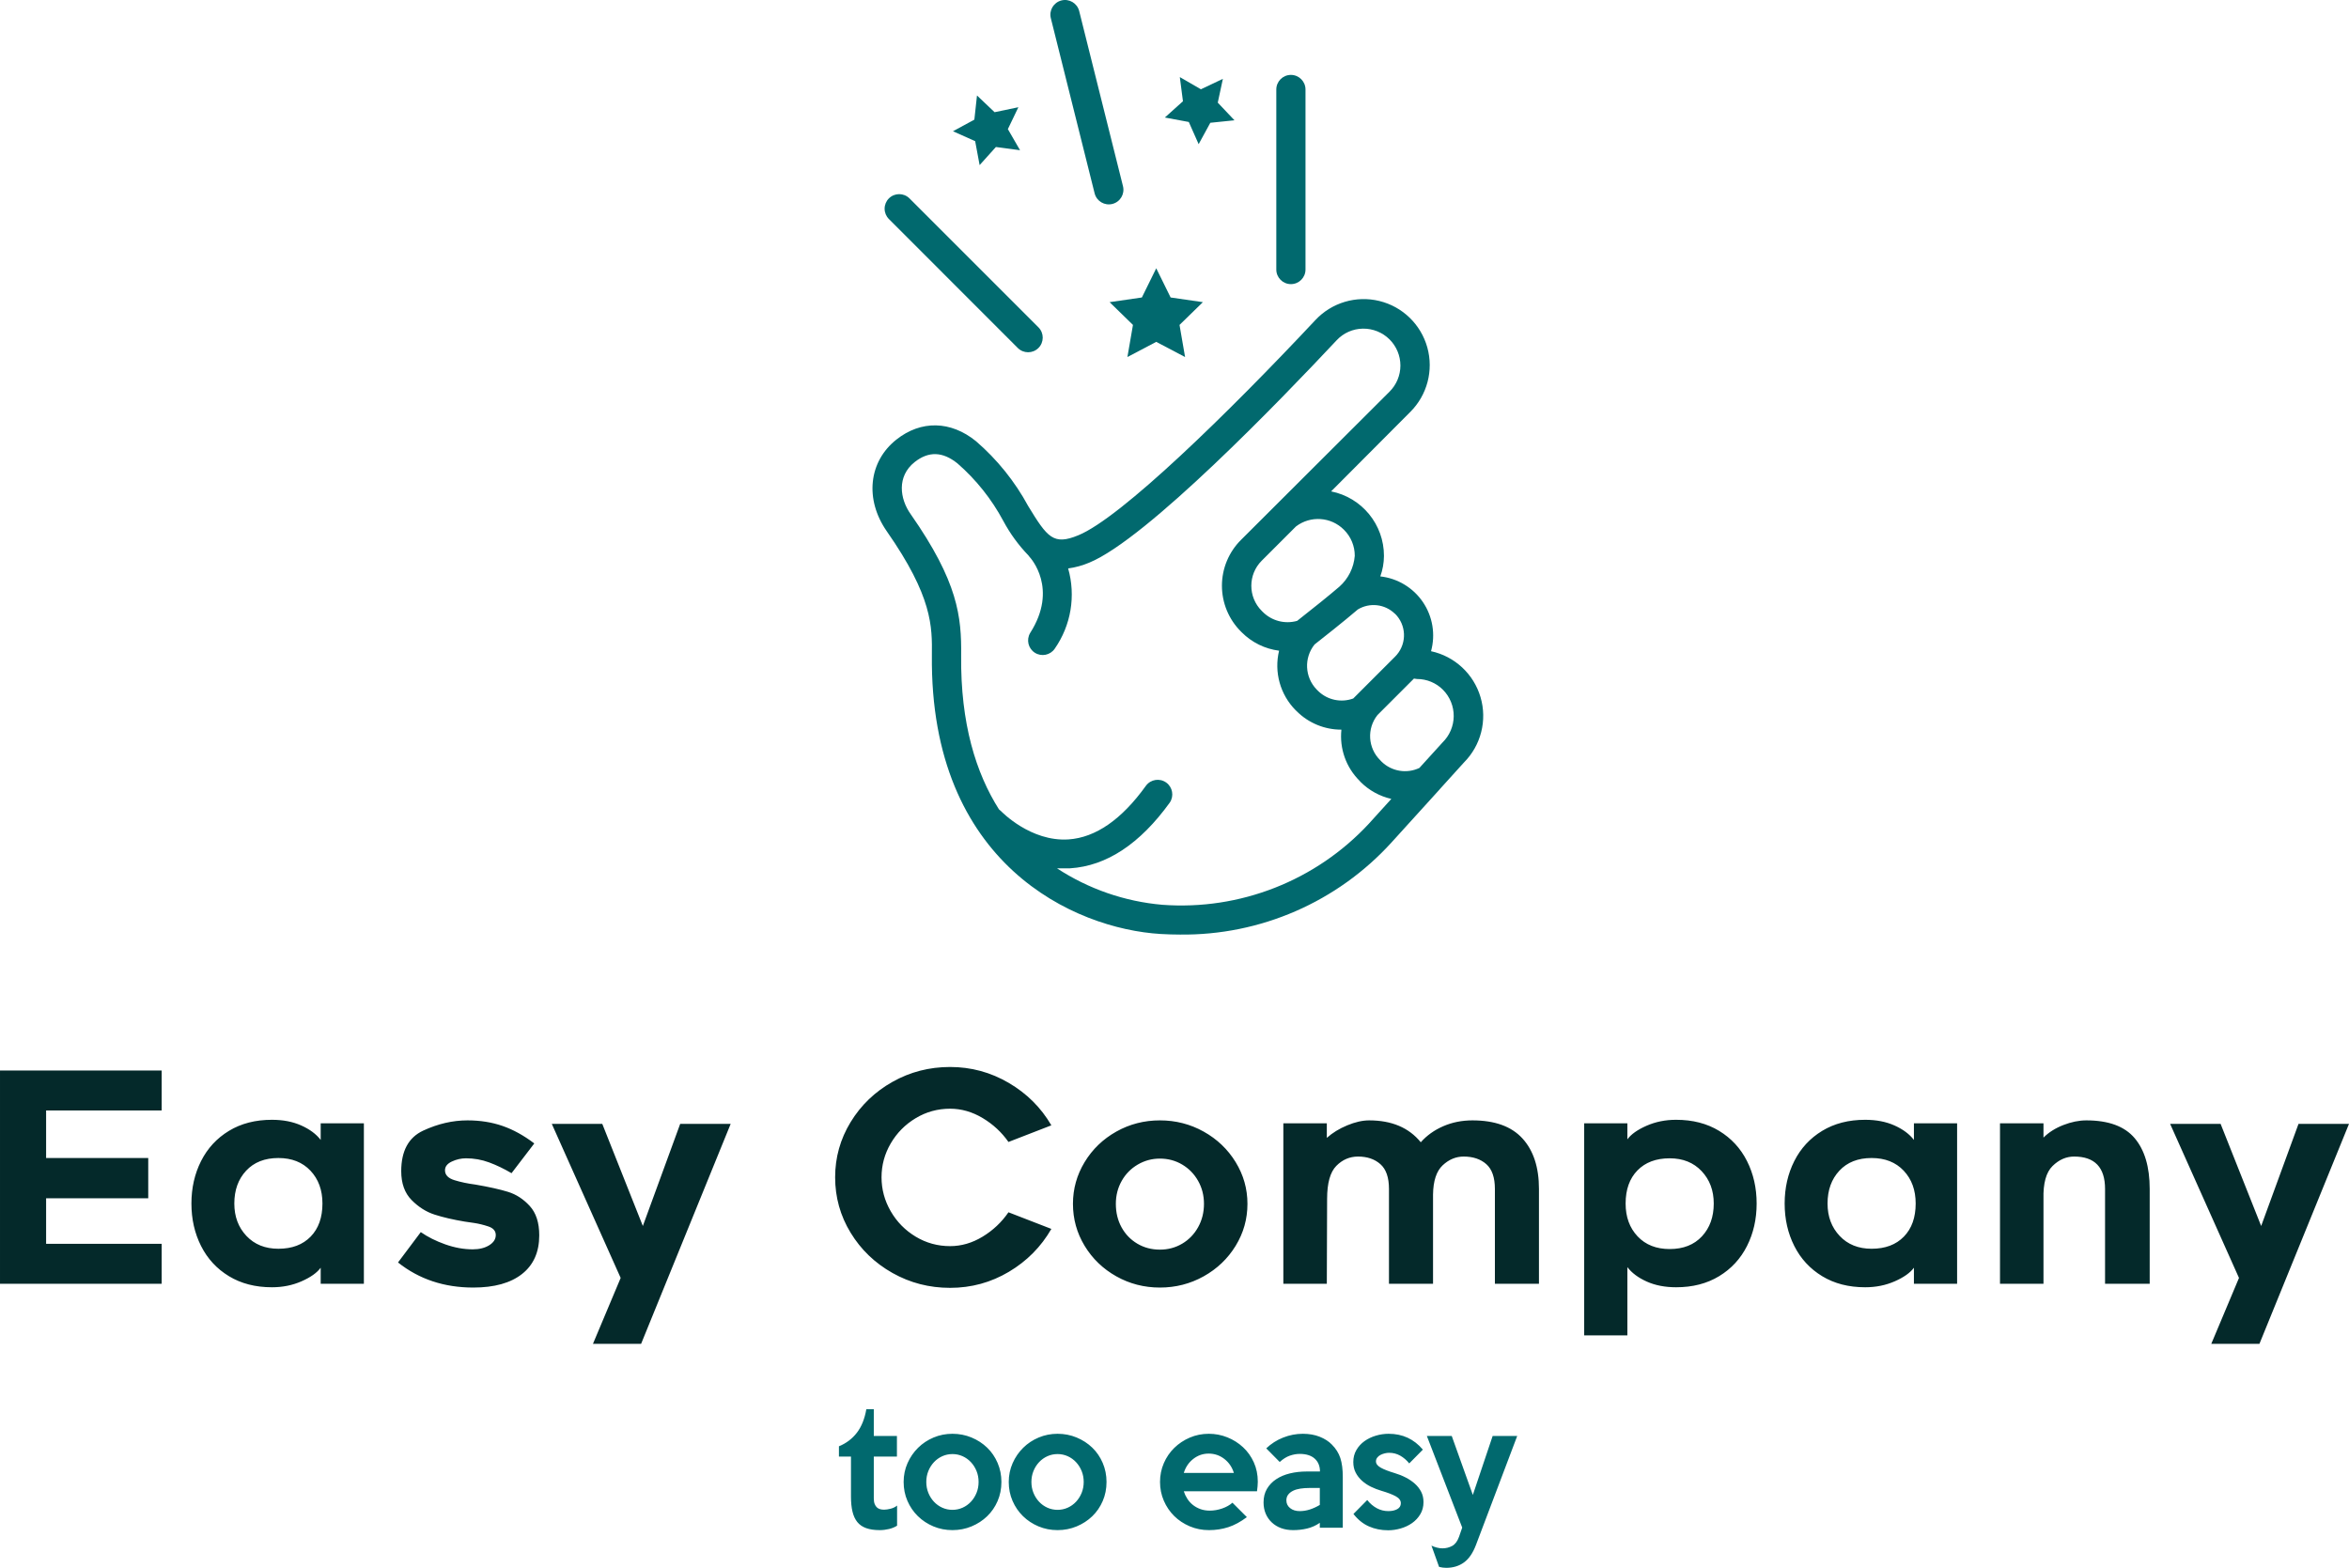
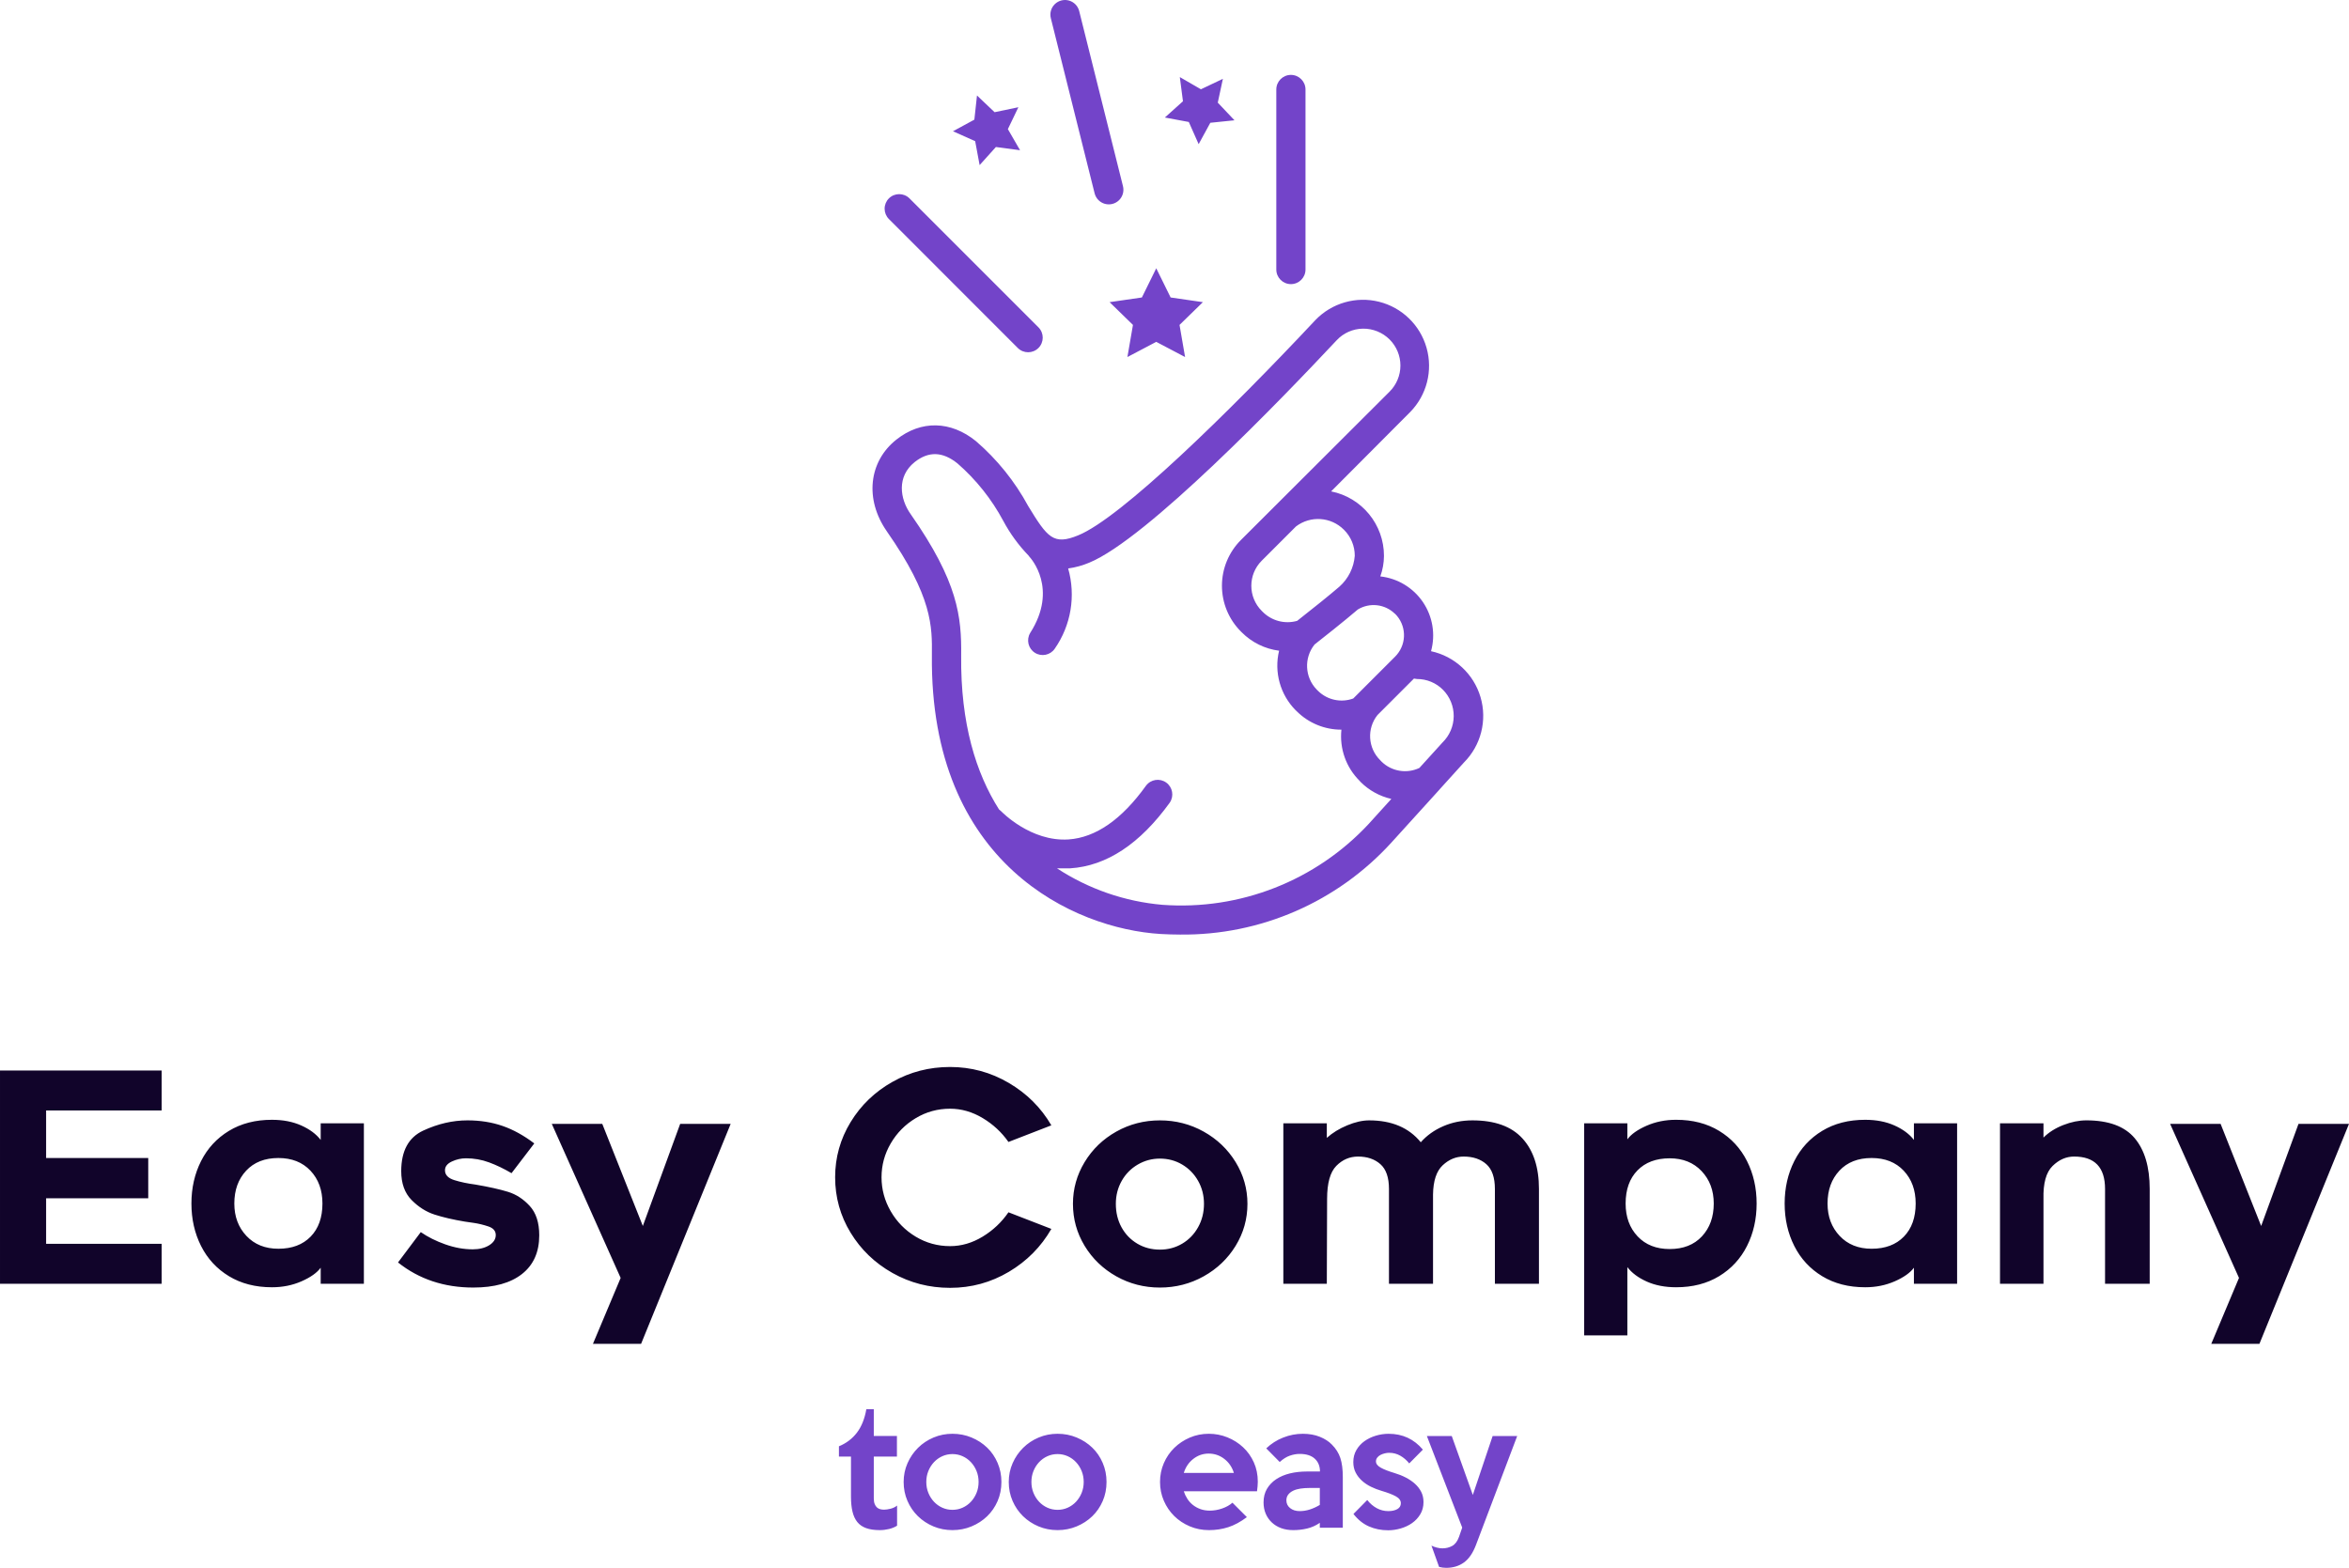
- <svg xmlns="http://www.w3.org/2000/svg" class="block dark:hidden" width="271.687" height="181.359" viewBox="0 0 350 233.636" version="1.1" id="svg26">
-   <defs id="SvgjsDefs2175" />
-   <g id="SvgjsG2176" featurekey="pxMwYC-0" transform="matrix(1.087489,0,0,1.087489,105.3992,-0.01732631)" fill="#01696e">
-     <path d="M24.87,27.2a2,2,0,0,0,0,2.83L42.53,47.7a2,2,0,0,0,2.83-2.83L27.69,27.2A2,2,0,0,0,24.87,27.2Z" id="path5" />
-     <path d="M81.95,36.95V12.28a2,2,0,1,0-4,0V36.95a2,2,0,0,0,4,0Z" id="path7" />
-     <path d="M50.94,1.52a2,2,0,1,0-3.88,1l6,24a2,2,0,1,0,3.88-1Z" id="path9" />
-     <path d="M24.57,72.8c6.28,9,6.23,13.06,6.19,17C30.46,118.44,50.31,127.29,62.1,128c.9.05,1.77.08,2.64.08a38.56,38.56,0,0,0,29-12.63l6.55-7.22.11-.13,3.25-3.59a9.06,9.06,0,0,0-4.5-15.26A8.14,8.14,0,0,0,92.2,79a8.38,8.38,0,0,0,.5-2.8,9,9,0,0,0-7.24-8.85L96.31,56.46a9.05,9.05,0,1,0-13-12.59C71.42,56.56,56.64,71,50.81,73.37c-3.4,1.4-4.22.31-6.85-4a31.62,31.62,0,0,0-7.16-8.9c-3.46-2.81-7.53-2.89-10.9-.22C22.09,63.26,21.54,68.44,24.57,72.8ZM97.22,93.06a5,5,0,0,1,3.57,1.48,5.09,5.09,0,0,1-.07,7.22l-3.17,3.49a4.6,4.6,0,0,1-5.18-.87l-.18-.19A4.63,4.63,0,0,1,91.81,98l5-5Zm-3-8.94a4.14,4.14,0,0,1,.24,5.62,2,2,0,0,0-.23.25l0,0-5.74,5.74a4.62,4.62,0,0,1-4.78-1l-.24-.24a4.67,4.67,0,0,1-.28-6.16c.8-.62,4.15-3.27,5.93-4.8A4.17,4.17,0,0,1,94.2,84.12Zm-7-11.51a5,5,0,0,1,1.48,3.57,6.33,6.33,0,0,1-2.1,4.22c-1.22,1.06-3.85,3.17-5.79,4.69a4.8,4.8,0,0,1-4.73-1.24l-.13-.13a4.86,4.86,0,0,1,0-6.87l4.7-4.7A5,5,0,0,1,87.21,72.6ZM28.39,63.34c1.92-1.52,3.85-1.46,5.89.19a27.89,27.89,0,0,1,6.26,7.86A21.25,21.25,0,0,0,44,76.14a2,2,0,0,0,.12.16c.17.18,4,4.37.1,10.46a2,2,0,0,0,3.37,2.15,13,13,0,0,0,1.84-11,11.37,11.37,0,0,0,2.88-.79c7.87-3.23,26.32-22.38,33.9-30.47a5,5,0,0,1,3.6-1.6,5.07,5.07,0,0,1,3.66,1.48,5.05,5.05,0,0,1,0,7.15L73.11,74a8.86,8.86,0,0,0,0,12.56l.11.11a8.78,8.78,0,0,0,5.11,2.51,8.7,8.7,0,0,0,2.28,8.17l.08.07.08.08A8.63,8.63,0,0,0,86.87,100a8.59,8.59,0,0,0,2.48,7l.15.17a8.68,8.68,0,0,0,4.21,2.32l-3,3.31-.08.09A35.08,35.08,0,0,1,62.34,124a31.27,31.27,0,0,1-14.44-5c.31,0,.63,0,.95,0l.85,0c5-.32,9.57-3.35,13.65-9a2,2,0,0,0-3.25-2.33c-3.33,4.64-6.9,7.12-10.62,7.37-5.19.34-9.18-3.81-9.24-3.87a2,2,0,0,0-.29-.25c-3.13-4.94-5.28-11.72-5.18-21.09.06-5.29-.42-10.07-6.91-19.35C26.35,68.36,25.94,65.3,28.39,63.34Z" id="path11" />
-     <polygon points="59.53 40.78 55.11 41.42 58.31 44.54 57.55 48.94 61.5 46.86 65.45 48.94 64.69 44.54 67.89 41.42 63.47 40.78 61.5 36.78 59.53 40.78" id="polygon13" />
-     <polygon points="65.96 16.73 67.31 19.77 68.91 16.84 72.22 16.5 69.93 14.08 70.63 10.82 67.62 12.25 64.73 10.58 65.16 13.89 62.68 16.12 65.96 16.73" id="polygon15" />
-     <polygon points="39.35 15.39 36.94 13.1 36.58 16.41 33.65 18 36.69 19.36 37.3 22.64 39.53 20.16 42.84 20.6 41.17 17.71 42.61 14.71 39.35 15.39" id="polygon17" />
-   </g>
-   <g id="SvgjsG2177" featurekey="Vx5QiU-0" transform="matrix(2.173913,0,0,2.173913,-3.347826,147.8261)" fill="#04292a">
-     <path d="M4.7 11.38 l7 0 l0 2.76 l-7 0 l0 3.12 l7.92 0 l0 2.74 l-11.08 0 l0 -14.62 l11.08 0 l0 2.74 l-7.92 0 l0 3.26 z M23.52 18.9 q-0.38 0.52 -1.31 0.93 t-2.03 0.41 q-1.7 0 -2.95 -0.76 t-1.91 -2.07 t-0.66 -2.91 t0.66 -2.91 t1.91 -2.07 t2.95 -0.76 q1.14 0 2.01 0.39 t1.33 0.99 l0 -1.14 l2.96 0 l0 11 l-2.96 0 l0 -1.1 z M22.82 12.25 q-0.82 -0.87 -2.2 -0.87 q-1.4 0 -2.21 0.87 t-0.81 2.25 q0 1.34 0.83 2.22 t2.19 0.88 q1.4 0 2.21 -0.83 t0.81 -2.27 q0 -1.38 -0.82 -2.25 z M28.82 18.54 l1.56 -2.08 q0.72 0.5 1.68 0.84 t1.88 0.34 q0.68 0 1.13 -0.28 t0.45 -0.7 t-0.51 -0.59 t-0.99 -0.24 t-0.62 -0.09 q-1.2 -0.2 -2.07 -0.48 t-1.58 -1 t-0.71 -1.98 q0 -2.08 1.51 -2.78 t3.03 -0.7 q1.3 0 2.4 0.38 t2.18 1.2 l-1.56 2.04 q-0.78 -0.46 -1.54 -0.74 t-1.58 -0.28 q-0.5 0 -0.97 0.22 t-0.47 0.6 q0 0.48 0.65 0.68 t1.43 0.3 q1.4 0.24 2.24 0.5 t1.49 0.97 t0.65 2.01 q0 1.72 -1.18 2.65 t-3.34 0.93 q-3 0 -5.16 -1.72 z M42.18 24.12 l1.9 -4.52 l-4.72 -10.56 l3.46 0 l2.78 7 l2.56 -7 l3.46 0 l-6.14 15.08 l-3.3 0 z M70.69 19.18 q-1.85 1.1 -4.03 1.1 q-2.14 0 -3.95 -1.02 t-2.87 -2.76 t-1.06 -3.8 q0 -2.04 1.06 -3.78 t2.87 -2.76 t3.95 -1.02 q2.16 0 4.02 1.09 t2.92 2.91 l-2.94 1.14 q-0.7 -1 -1.77 -1.64 t-2.23 -0.64 q-1.28 0 -2.36 0.65 t-1.71 1.73 t-0.63 2.32 t0.63 2.33 t1.71 1.74 t2.36 0.65 q1.16 0 2.23 -0.65 t1.77 -1.67 l2.94 1.14 q-1.06 1.84 -2.91 2.94 z M78.05 19.49 q-1.37 -0.77 -2.17 -2.09 t-0.8 -2.88 q0 -1.54 0.8 -2.86 t2.17 -2.09 t2.99 -0.77 t3 0.77 t2.19 2.09 t0.81 2.86 q0 1.56 -0.81 2.88 t-2.19 2.09 t-3 0.77 t-2.99 -0.77 z M79.52 11.83 q-0.7 0.41 -1.1 1.12 t-0.4 1.57 q0 0.9 0.39 1.61 t1.08 1.12 t1.55 0.41 q0.84 0 1.53 -0.41 t1.09 -1.13 t0.4 -1.6 q0 -0.86 -0.4 -1.57 t-1.09 -1.12 t-1.53 -0.41 q-0.82 0 -1.52 0.41 z M105.89 10.04 q1.13 1.24 1.13 3.46 l0 6.5 l-3.02 0 l0 -6.5 q0 -1.18 -0.59 -1.7 t-1.55 -0.52 q-0.8 0 -1.44 0.6 t-0.66 2 l0 6.12 l-3.02 0 l0 -6.5 q0 -1.18 -0.59 -1.7 t-1.53 -0.52 q-0.86 0 -1.49 0.64 t-0.63 2.26 l-0.02 5.82 l-2.98 0 l0 -11 l2.98 0 l0 1 q0.58 -0.52 1.4 -0.86 t1.5 -0.34 q2.32 0 3.54 1.5 q0.62 -0.7 1.54 -1.1 t2 -0.4 q2.3 0 3.43 1.24 z M113.08 10.1 q0.38 -0.52 1.31 -0.93 t2.03 -0.41 q1.7 0 2.95 0.76 t1.91 2.07 t0.66 2.91 t-0.66 2.91 t-1.91 2.07 t-2.95 0.76 q-1.14 0 -2.01 -0.39 t-1.33 -0.99 l0 4.68 l-2.96 0 l0 -14.54 l2.96 0 l0 1.1 z M113.78 16.75 q0.82 0.87 2.2 0.87 q1.4 0 2.21 -0.87 t0.81 -2.25 q0 -1.34 -0.83 -2.22 t-2.19 -0.88 q-1.4 0 -2.21 0.83 t-0.81 2.27 q0 1.38 0.82 2.25 z M132.72 18.9 q-0.38 0.52 -1.31 0.93 t-2.03 0.41 q-1.7 0 -2.95 -0.76 t-1.91 -2.07 t-0.66 -2.91 t0.66 -2.91 t1.91 -2.07 t2.95 -0.76 q1.14 0 2.01 0.39 t1.33 0.99 l0 -1.14 l2.96 0 l0 11 l-2.96 0 l0 -1.1 z M132.02 12.25 q-0.82 -0.87 -2.2 -0.87 q-1.4 0 -2.21 0.87 t-0.81 2.25 q0 1.34 0.83 2.22 t2.19 0.88 q1.4 0 2.21 -0.83 t0.81 -2.27 q0 -1.38 -0.82 -2.25 z M147.85 10.02 q1.03 1.22 1.03 3.48 l0 6.5 l-3.06 0 l0 -6.5 q0 -2.22 -2.12 -2.22 q-0.82 0 -1.48 0.65 t-0.62 2.25 l0 5.82 l-2.98 0 l0 -11 l2.98 0 l0 0.98 q0.54 -0.54 1.36 -0.86 t1.58 -0.32 q2.28 0 3.31 1.22 z M153.1 24.12 l1.9 -4.52 l-4.72 -10.56 l3.46 0 l2.78 7 l2.56 -7 l3.46 0 l-6.14 15.08 l-3.3 0 z" id="path20" />
-   </g>
-   <g id="SvgjsG2178" featurekey="aAUSXE-0" transform="matrix(1.180609,0,0,1.180609,124.6458,204.0497)" fill="#01696e">
-     <path d="M7.64 19.74 q-0.44 0.28 -1.02 0.42 t-1.16 0.14 q-1.02 0 -1.72 -0.25 t-1.12 -0.77 t-0.61 -1.32 t-0.19 -1.88 l0 -5.06 l-1.52 0 l0 -1.3 q1.4 -0.58 2.27 -1.72 t1.19 -2.96 l0.94 0 l0 3.38 l2.92 0 l0 2.6 l-2.92 0 l0 5.26 q0 0.44 0.11 0.72 t0.29 0.44 t0.41 0.22 t0.49 0.06 q0.34 0 0.82 -0.12 t0.82 -0.4 l0 2.54 z M20.806 14.22 q0 1.3 -0.48 2.41 t-1.32 1.92 t-1.97 1.28 t-2.41 0.47 t-2.4 -0.47 t-1.96 -1.29 t-1.32 -1.93 t-0.48 -2.39 q0 -1.26 0.49 -2.37 t1.33 -1.94 t1.96 -1.3 t2.38 -0.47 q1.28 0 2.41 0.47 t1.97 1.28 t1.32 1.93 t0.48 2.4 z M17.926 14.22 q0 -0.74 -0.26 -1.38 t-0.71 -1.12 t-1.05 -0.75 t-1.28 -0.27 t-1.28 0.27 t-1.05 0.75 t-0.71 1.12 t-0.26 1.38 t0.26 1.38 t0.71 1.12 t1.05 0.75 t1.28 0.27 t1.28 -0.27 t1.05 -0.75 t0.71 -1.12 t0.26 -1.38 z M34.072 14.22 q0 1.3 -0.48 2.41 t-1.32 1.92 t-1.97 1.28 t-2.41 0.47 t-2.4 -0.47 t-1.96 -1.29 t-1.32 -1.93 t-0.48 -2.39 q0 -1.26 0.49 -2.37 t1.33 -1.94 t1.96 -1.3 t2.38 -0.47 q1.28 0 2.41 0.47 t1.97 1.28 t1.32 1.93 t0.48 2.4 z M31.192 14.22 q0 -0.74 -0.26 -1.38 t-0.71 -1.12 t-1.05 -0.75 t-1.28 -0.27 t-1.28 0.27 t-1.05 0.75 t-0.71 1.12 t-0.26 1.38 t0.26 1.38 t0.71 1.12 t1.05 0.75 t1.28 0.27 t1.28 -0.27 t1.05 -0.75 t0.71 -1.12 t0.26 -1.38 z M53.164 14.2 q0 0.28 -0.03 0.58 t-0.07 0.62 l-9.24 0 q0.16 0.5 0.45 0.95 t0.71 0.78 t0.95 0.52 t1.17 0.19 q0.78 0 1.56 -0.27 t1.3 -0.73 l1.82 1.82 q-1.2 0.9 -2.35 1.27 t-2.43 0.37 q-1.3 0 -2.43 -0.48 t-1.96 -1.3 t-1.31 -1.93 t-0.48 -2.37 t0.48 -2.37 t1.32 -1.93 t1.96 -1.3 t2.4 -0.48 q1.22 0 2.34 0.45 t1.98 1.25 t1.36 1.91 t0.5 2.45 z M50.144 13.08 q-0.34 -1.1 -1.21 -1.77 t-1.97 -0.67 q-1.08 0 -1.94 0.67 t-1.2 1.77 l6.32 0 z M63.89 20 l-2.9 0 l0 -0.62 q-0.76 0.52 -1.61 0.72 t-1.75 0.2 q-0.84 0 -1.52 -0.25 t-1.18 -0.72 t-0.77 -1.11 t-0.27 -1.42 q0 -0.98 0.43 -1.71 t1.17 -1.22 t1.73 -0.73 t2.13 -0.24 l1.66 0 q0 -1.02 -0.66 -1.62 t-1.9 -0.6 q-0.6 0 -1.24 0.22 t-1.28 0.8 l-1.7 -1.72 q0.92 -0.88 2.13 -1.36 t2.49 -0.48 q1.2 0 2.14 0.38 t1.52 0.98 q0.76 0.76 1.07 1.7 t0.31 2.4 l0 6.4 z M60.99 17.12 l0 -2.14 l-1.32 0 q-0.6 0 -1.13 0.08 t-0.92 0.27 t-0.62 0.49 t-0.23 0.72 q0 0.6 0.47 0.98 t1.21 0.38 q0.64 0 1.27 -0.2 t1.27 -0.58 z M74.076 16.76 q0 0.86 -0.4 1.53 t-1.04 1.12 t-1.44 0.68 t-1.58 0.23 q-1.32 0 -2.43 -0.49 t-1.95 -1.57 l1.74 -1.76 q0.52 0.66 1.2 1.03 t1.46 0.37 q0.68 0 1.13 -0.25 t0.45 -0.75 q0 -0.52 -0.64 -0.87 t-1.8 -0.69 q-0.68 -0.2 -1.32 -0.51 t-1.14 -0.76 t-0.8 -1.03 t-0.3 -1.34 q0 -0.84 0.39 -1.51 t1.02 -1.12 t1.43 -0.69 t1.62 -0.24 q2.64 0 4.32 2 l-1.72 1.74 q-0.5 -0.62 -1.14 -0.98 t-1.4 -0.36 q-0.26 0 -0.55 0.07 t-0.54 0.2 t-0.41 0.34 t-0.16 0.47 q0 0.46 0.61 0.8 t1.75 0.68 q0.74 0.22 1.4 0.56 t1.16 0.79 t0.79 1.02 t0.29 1.29 z M85.902 8.42 l-5.2 13.74 q-0.58 1.54 -1.52 2.22 t-2.24 0.68 q-0.2 0 -0.44 -0.03 t-0.46 -0.09 l-0.96 -2.68 q0.34 0.16 0.7 0.25 t0.68 0.09 q0.68 0 1.24 -0.31 t0.86 -1.15 l0.4 -1.16 l-4.46 -11.56 l3.14 0 l2.66 7.44 l2.5 -7.44 l3.1 0 z" id="path23" />
-   </g>
+ <svg xmlns="http://www.w3.org/2000/svg" width="271.687" height="181.359" viewBox="0 0 350 233.636">
+   <path d="M132.445 29.562a2.18 2.18 0 0 0-.638 1.539c0 .577.229 1.131.638 1.539l19.205 19.216c.85.85 2.228.85 3.078 0s.85-2.228 0-3.078l-19.216-19.216c-.848-.843-2.218-.843-3.067 0zm62.074 10.603V13.337c0-1.201-.974-2.175-2.175-2.175s-2.175.974-2.175 2.175v26.828c0 1.201.974 2.175 2.175 2.175s2.175-.974 2.175-2.175zM160.796 1.636A2.18 2.18 0 0 0 159.27.08a2.18 2.18 0 0 0-2.11.544 2.18 2.18 0 0 0-.584 2.099l6.525 26.1a2.18 2.18 0 0 0 3.635 1.011 2.18 2.18 0 0 0 .584-2.099zm-28.677 77.516c6.829 9.787 6.775 14.203 6.732 18.487-.326 31.146 21.26 40.77 34.082 41.542a51.54 51.54 0 0 0 2.871.087c11.993.142 23.473-4.857 31.537-13.735l7.123-7.852.12-.141 3.534-3.904a9.85 9.85 0 0 0 2.48-9.75c-1.02-3.459-3.849-6.085-7.374-6.845a8.85 8.85 0 0 0-7.558-11.147 9.14 9.14 0 0 0 .544-3.045 9.79 9.79 0 0 0-7.873-9.624l11.799-11.843a9.84 9.84 0 1 0-14.137-13.691c-12.93 13.8-29.003 29.504-35.343 32.081-3.697 1.522-4.589.337-7.449-4.35-1.986-3.672-4.625-6.952-7.786-9.679-3.763-3.056-8.189-3.143-11.854-.239-4.143 3.273-4.741 8.907-1.446 13.648zm79.006 22.033c1.458-.006 2.856.574 3.882 1.609a5.54 5.54 0 0 1 1.595 3.942c-.014 1.474-.616 2.881-1.671 3.91l-3.447 3.795a5 5 0 0 1-5.633-.946l-.196-.207c-1.842-1.807-2.021-4.713-.413-6.732l5.437-5.437zm-3.262-9.722c1.67 1.656 1.784 4.319.261 6.112a2.08 2.08 0 0 0-.25.272h0l-6.242 6.242c-1.798.658-3.814.236-5.198-1.087l-.261-.261a5.08 5.08 0 0 1-.304-6.699c.87-.674 4.513-3.556 6.449-5.22 1.772-1.073 4.046-.809 5.524.642zm-7.612-12.517c1.035 1.026 1.615 2.425 1.609 3.882a6.88 6.88 0 0 1-2.284 4.589c-1.327 1.153-4.187 3.447-6.297 5.1a5.22 5.22 0 0 1-5.144-1.348l-.141-.141c-2.062-2.064-2.062-5.407 0-7.471l5.111-5.111a5.44 5.44 0 0 1 7.134.489zm-63.977-10.081c2.088-1.653 4.187-1.588 6.405.207a30.33 30.33 0 0 1 6.808 8.548 23.11 23.11 0 0 0 3.763 5.166 2.46 2.46 0 0 0 .13.174c.185.196 4.35 4.752.109 11.375-.594 1.009-.282 2.307.705 2.937s2.296.365 2.96-.599a14.14 14.14 0 0 0 2.001-11.962c1.077-.147 2.13-.436 3.132-.859 8.559-3.513 28.623-24.338 36.866-33.136a5.44 5.44 0 0 1 3.915-1.74 5.53 5.53 0 0 1 3.98 1.609 5.49 5.49 0 0 1 0 7.776l-22.141 22.098c-1.817 1.808-2.838 4.266-2.838 6.829s1.021 5.021 2.838 6.829l.12.12a9.55 9.55 0 0 0 5.557 2.73 9.46 9.46 0 0 0 2.479 8.885l.087.076.087.087a9.39 9.39 0 0 0 6.634 2.719 9.34 9.34 0 0 0 2.697 7.612l.163.185a9.44 9.44 0 0 0 4.578 2.523l-3.262 3.6-.087.098a38.15 38.15 0 0 1-30.765 12.082c-5.604-.486-10.999-2.354-15.703-5.437h1.033.924c5.437-.348 10.407-3.643 14.844-9.787.666-.976.431-2.305-.529-2.994s-2.295-.484-3.005.46c-3.621 5.046-7.504 7.743-11.549 8.015-5.644.37-9.983-4.143-10.048-4.209-.096-.101-.202-.192-.315-.272-3.404-5.372-5.742-12.745-5.633-22.935.065-5.753-.457-10.951-7.515-21.043-1.642-2.305-2.088-5.633.576-7.765zm33.863-24.535l-4.807.696 3.48 3.393-.826 4.785 4.296-2.262 4.296 2.262-.826-4.785 3.48-3.393-4.807-.696-2.142-4.35-2.142 4.35zm6.993-26.154l1.468 3.306 1.74-3.186 3.6-.37-2.49-2.632.761-3.545-3.273 1.555-3.143-1.816.468 3.6-2.697 2.425 3.567.663zm-28.938-1.457l-2.621-2.49-.391 3.6-3.186 1.729 3.306 1.479.663 3.567 2.425-2.697 3.6.478-1.816-3.143 1.566-3.262-3.545.739z" fill="#7344c9" />
+   <path d="M6.87 172.565h15.217v6H6.87v6.783h17.217v5.957H0v-31.783h24.087v5.957H6.87v7.087zm40.913 16.348q-.826 1.13-2.848 2.022-2.022.891-4.413.891-3.696 0-6.413-1.652-2.717-1.652-4.152-4.5-1.435-2.848-1.435-6.326 0-3.478 1.435-6.326 1.435-2.848 4.152-4.5 2.717-1.652 6.413-1.652 2.478 0 4.37.848 1.891.848 2.891 2.152v-2.478h6.435v23.913h-6.435v-2.391zm-1.522-14.457q-1.783-1.891-4.783-1.891-3.043 0-4.804 1.891-1.761 1.891-1.761 4.891 0 2.913 1.804 4.826 1.804 1.913 4.761 1.913 3.043 0 4.804-1.804 1.761-1.804 1.761-4.935 0-3-1.783-4.891zm13.043 13.674l3.391-4.522q1.565 1.087 3.652 1.826 2.087.739 4.087.739 1.478 0 2.457-.609.978-.609.978-1.522 0-.913-1.109-1.283-1.109-.37-2.152-.522-1.043-.152-1.348-.196-2.609-.435-4.5-1.043-1.891-.609-3.435-2.174-1.543-1.565-1.543-4.304 0-4.522 3.283-6.043 3.283-1.522 6.587-1.522 2.826 0 5.217.826 2.391.826 4.739 2.609l-3.391 4.435q-1.696-1-3.348-1.609-1.652-.609-3.435-.609-1.087 0-2.109.478-1.022.478-1.022 1.304 0 1.043 1.413 1.478 1.413.435 3.109.652 3.043.522 4.87 1.087 1.826.565 3.239 2.109 1.413 1.543 1.413 4.37 0 3.739-2.565 5.761-2.565 2.022-7.261 2.022-6.522 0-11.217-3.739zm29.043 12.13l4.13-9.826-10.261-22.957h7.522l6.043 15.217 5.565-15.217h7.522l-13.348 32.783h-7.174zm61.978-10.739q-4.022 2.391-8.761 2.391-4.652 0-8.587-2.217-3.935-2.217-6.239-6-2.304-3.783-2.304-8.261 0-4.435 2.304-8.217 2.304-3.783 6.239-6 3.935-2.217 8.587-2.217 4.696 0 8.739 2.37 4.043 2.37 6.348 6.326l-6.391 2.478q-1.522-2.174-3.848-3.565-2.326-1.391-4.848-1.391-2.783 0-5.13 1.413-2.348 1.413-3.717 3.761-1.37 2.348-1.37 5.043 0 2.696 1.37 5.065 1.37 2.37 3.717 3.783 2.348 1.413 5.13 1.413 2.522 0 4.848-1.413 2.326-1.413 3.848-3.63l6.391 2.478q-2.304 4-6.326 6.391zm16 .674q-2.978-1.674-4.717-4.543-1.739-2.87-1.739-6.261 0-3.348 1.739-6.217 1.739-2.87 4.717-4.543 2.978-1.674 6.5-1.674 3.522 0 6.522 1.674 3 1.674 4.761 4.543 1.761 2.87 1.761 6.217 0 3.391-1.761 6.261-1.761 2.87-4.761 4.543-3 1.674-6.522 1.674-3.522 0-6.5-1.674zm3.196-16.652q-1.522.891-2.391 2.435-.87 1.543-.87 3.413 0 1.957.848 3.5.848 1.543 2.348 2.435 1.5.891 3.37.891 1.826 0 3.326-.891 1.5-.891 2.37-2.457.87-1.565.87-3.478 0-1.87-.87-3.413-.87-1.543-2.37-2.435-1.5-.891-3.326-.891-1.783 0-3.304.891zm57.326-3.891q2.457 2.696 2.457 7.522v14.13h-6.565v-14.13q0-2.565-1.283-3.696-1.283-1.13-3.37-1.13-1.739 0-3.13 1.304-1.391 1.304-1.435 4.348v13.304h-6.565v-14.13q0-2.565-1.283-3.696-1.283-1.13-3.326-1.13-1.87 0-3.239 1.391-1.37 1.391-1.37 4.913l-.043 12.652h-6.478v-23.913h6.478v2.174q1.261-1.13 3.043-1.87 1.783-.739 3.261-.739 5.043 0 7.696 3.261 1.348-1.522 3.348-2.391 2-.87 4.348-.87 5 0 7.457 2.696zm15.63.13q.826-1.13 2.848-2.022 2.022-.891 4.413-.891 3.696 0 6.413 1.652 2.717 1.652 4.152 4.5 1.435 2.848 1.435 6.326 0 3.478-1.435 6.326-1.435 2.848-4.152 4.5-2.717 1.652-6.413 1.652-2.478 0-4.37-.848-1.891-.848-2.891-2.152V199h-6.435v-31.609h6.435v2.391zM244 184.239q1.783 1.891 4.783 1.891 3.043 0 4.804-1.891 1.761-1.891 1.761-4.891 0-2.913-1.804-4.826-1.804-1.913-4.761-1.913-3.043 0-4.804 1.804-1.761 1.804-1.761 4.935 0 3 1.783 4.891zm41.174 4.674q-.826 1.13-2.848 2.022-2.022.891-4.413.891-3.696 0-6.413-1.652-2.717-1.652-4.152-4.5-1.435-2.848-1.435-6.326 0-3.478 1.435-6.326 1.435-2.848 4.152-4.5 2.717-1.652 6.413-1.652 2.478 0 4.37.848 1.891.848 2.891 2.152v-2.478h6.435v23.913h-6.435v-2.391zm-1.522-14.457q-1.783-1.891-4.783-1.891-3.043 0-4.804 1.891-1.761 1.891-1.761 4.891 0 2.913 1.804 4.826 1.804 1.913 4.761 1.913 3.043 0 4.804-1.804 1.761-1.804 1.761-4.935 0-3-1.783-4.891zm34.413-4.848q2.239 2.652 2.239 7.565v14.13h-6.652v-14.13q0-4.826-4.609-4.826-1.783 0-3.217 1.413-1.435 1.413-1.348 4.891v12.652H298v-23.913h6.478v2.13q1.174-1.174 2.957-1.87 1.783-.696 3.435-.696 4.957 0 7.196 2.652zm11.413 30.652l4.13-9.826-10.261-22.957h7.522l6.043 15.217 5.565-15.217H350l-13.348 32.783h-7.174z" fill="#11042a" />
+   <path d="M133.666 227.355q-.519.331-1.204.496-.685.165-1.37.165-1.204 0-2.031-.295-.826-.295-1.322-.909-.496-.614-.72-1.558-.224-.944-.224-2.22v-5.974H125v-1.535q1.653-.685 2.68-2.031 1.027-1.346 1.405-3.495h1.11v3.99h3.447v3.07h-3.447v6.21q0 .519.13.85.13.331.342.519.213.189.484.26.272.071.578.071.401 0 .968-.142.567-.142.968-.472v2.999zm15.544-6.517q0 1.535-.567 2.845-.567 1.31-1.558 2.267-.992.956-2.326 1.511-1.334.555-2.845.555-1.511 0-2.833-.555-1.322-.555-2.314-1.523-.992-.968-1.558-2.279-.567-1.31-.567-2.822 0-1.488.578-2.798.578-1.31 1.57-2.29.992-.98 2.314-1.535 1.322-.555 2.81-.555 1.511 0 2.845.555 1.334.555 2.326 1.511.992.956 1.558 2.279.567 1.322.567 2.833zm-3.4 0q0-.874-.307-1.629-.307-.756-.838-1.322-.531-.567-1.24-.885-.708-.319-1.511-.319-.803 0-1.511.319-.708.319-1.24.885-.531.567-.838 1.322-.307.756-.307 1.629 0 .874.307 1.629.307.756.838 1.322.531.567 1.24.885.708.319 1.511.319.803 0 1.511-.319.708-.319 1.24-.885.531-.567.838-1.322.307-.756.307-1.629zm19.062 0q0 1.535-.567 2.845-.567 1.31-1.558 2.267-.992.956-2.326 1.511-1.334.555-2.845.555-1.511 0-2.833-.555-1.322-.555-2.314-1.523-.992-.968-1.558-2.279-.567-1.31-.567-2.822 0-1.488.578-2.798.578-1.31 1.57-2.29.992-.98 2.314-1.535 1.322-.555 2.81-.555 1.511 0 2.845.555 1.334.555 2.326 1.511.992.956 1.558 2.279.567 1.322.567 2.833zm-3.4 0q0-.874-.307-1.629-.307-.756-.838-1.322-.531-.567-1.24-.885-.708-.319-1.511-.319-.803 0-1.511.319-.708.319-1.24.885-.531.567-.838 1.322-.307.756-.307 1.629 0 .874.307 1.629.307.756.838 1.322.531.567 1.24.885.708.319 1.511.319.803 0 1.511-.319.708-.319 1.24-.885.531-.567.838-1.322.307-.756.307-1.629zm25.94-.024q0 .331-.035.685-.035.354-.083.732h-10.909q.189.59.531 1.122.342.531.838.921.496.39 1.122.614.626.224 1.381.224.921 0 1.842-.319.921-.319 1.535-.862l2.149 2.149q-1.417 1.063-2.774 1.499-1.358.437-2.869.437-1.535 0-2.869-.567-1.334-.567-2.314-1.535-.98-.968-1.547-2.279-.567-1.31-.567-2.798 0-1.488.567-2.798.567-1.31 1.558-2.279.992-.968 2.314-1.535 1.322-.567 2.833-.567 1.44 0 2.763.531 1.322.531 2.338 1.476 1.015.944 1.606 2.255.59 1.31.59 2.892zm-3.565-1.322q-.401-1.299-1.429-2.09-1.027-.791-2.326-.791-1.275 0-2.29.791-1.015.791-1.417 2.09h7.461zm16.229 8.17h-3.424v-.732q-.897.614-1.901.85-1.004.236-2.066.236-.992 0-1.795-.295-.803-.295-1.393-.85-.59-.555-.909-1.31-.319-.756-.319-1.676 0-1.157.508-2.019.508-.862 1.381-1.44.874-.578 2.042-.862 1.169-.283 2.515-.283h1.96q0-1.204-.779-1.913-.779-.708-2.243-.708-.708 0-1.464.26-.756.26-1.511.944l-2.007-2.031q1.086-1.039 2.515-1.606 1.429-.567 2.94-.567 1.417 0 2.527.449 1.11.449 1.795 1.157.897.897 1.263 2.007.366 1.11.366 2.833v7.556zm-3.424-3.4v-2.527h-1.558q-.708 0-1.334.094-.626.094-1.086.319-.46.224-.732.578-.272.354-.272.85 0 .708.555 1.157.555.449 1.429.449.756 0 1.499-.236.744-.236 1.499-.685zm15.449-.425q0 1.015-.472 1.806-.472.791-1.228 1.322-.756.531-1.7.803-.944.272-1.865.272-1.558 0-2.869-.578-1.31-.578-2.302-1.854l2.054-2.078q.614.779 1.417 1.216.803.437 1.724.437.803 0 1.334-.295.531-.295.531-.885 0-.614-.756-1.027-.756-.413-2.125-.815-.803-.236-1.558-.602-.756-.366-1.346-.897-.59-.531-.944-1.216-.354-.685-.354-1.582 0-.992.46-1.783.46-.791 1.204-1.322.744-.531 1.688-.815.944-.283 1.913-.283 3.117 0 5.1 2.361l-2.031 2.054q-.59-.732-1.346-1.157-.756-.425-1.653-.425-.307 0-.649.083-.342.083-.638.236-.295.153-.484.401-.189.248-.189.555 0 .543.72.944.72.401 2.066.803.874.26 1.653.661.779.401 1.37.933.59.531.933 1.204.342.673.342 1.523zm13.962-9.846l-6.139 16.222q-.685 1.818-1.795 2.621-1.11.803-2.645.803-.236 0-.519-.035-.283-.035-.543-.106l-1.133-3.164q.401.189.826.295.425.106.803.106.803 0 1.464-.366.661-.366 1.015-1.358l.472-1.37-5.266-13.648h3.707l3.14 8.784 2.952-8.784h3.66z" fill="#7344c9" />
</svg>
